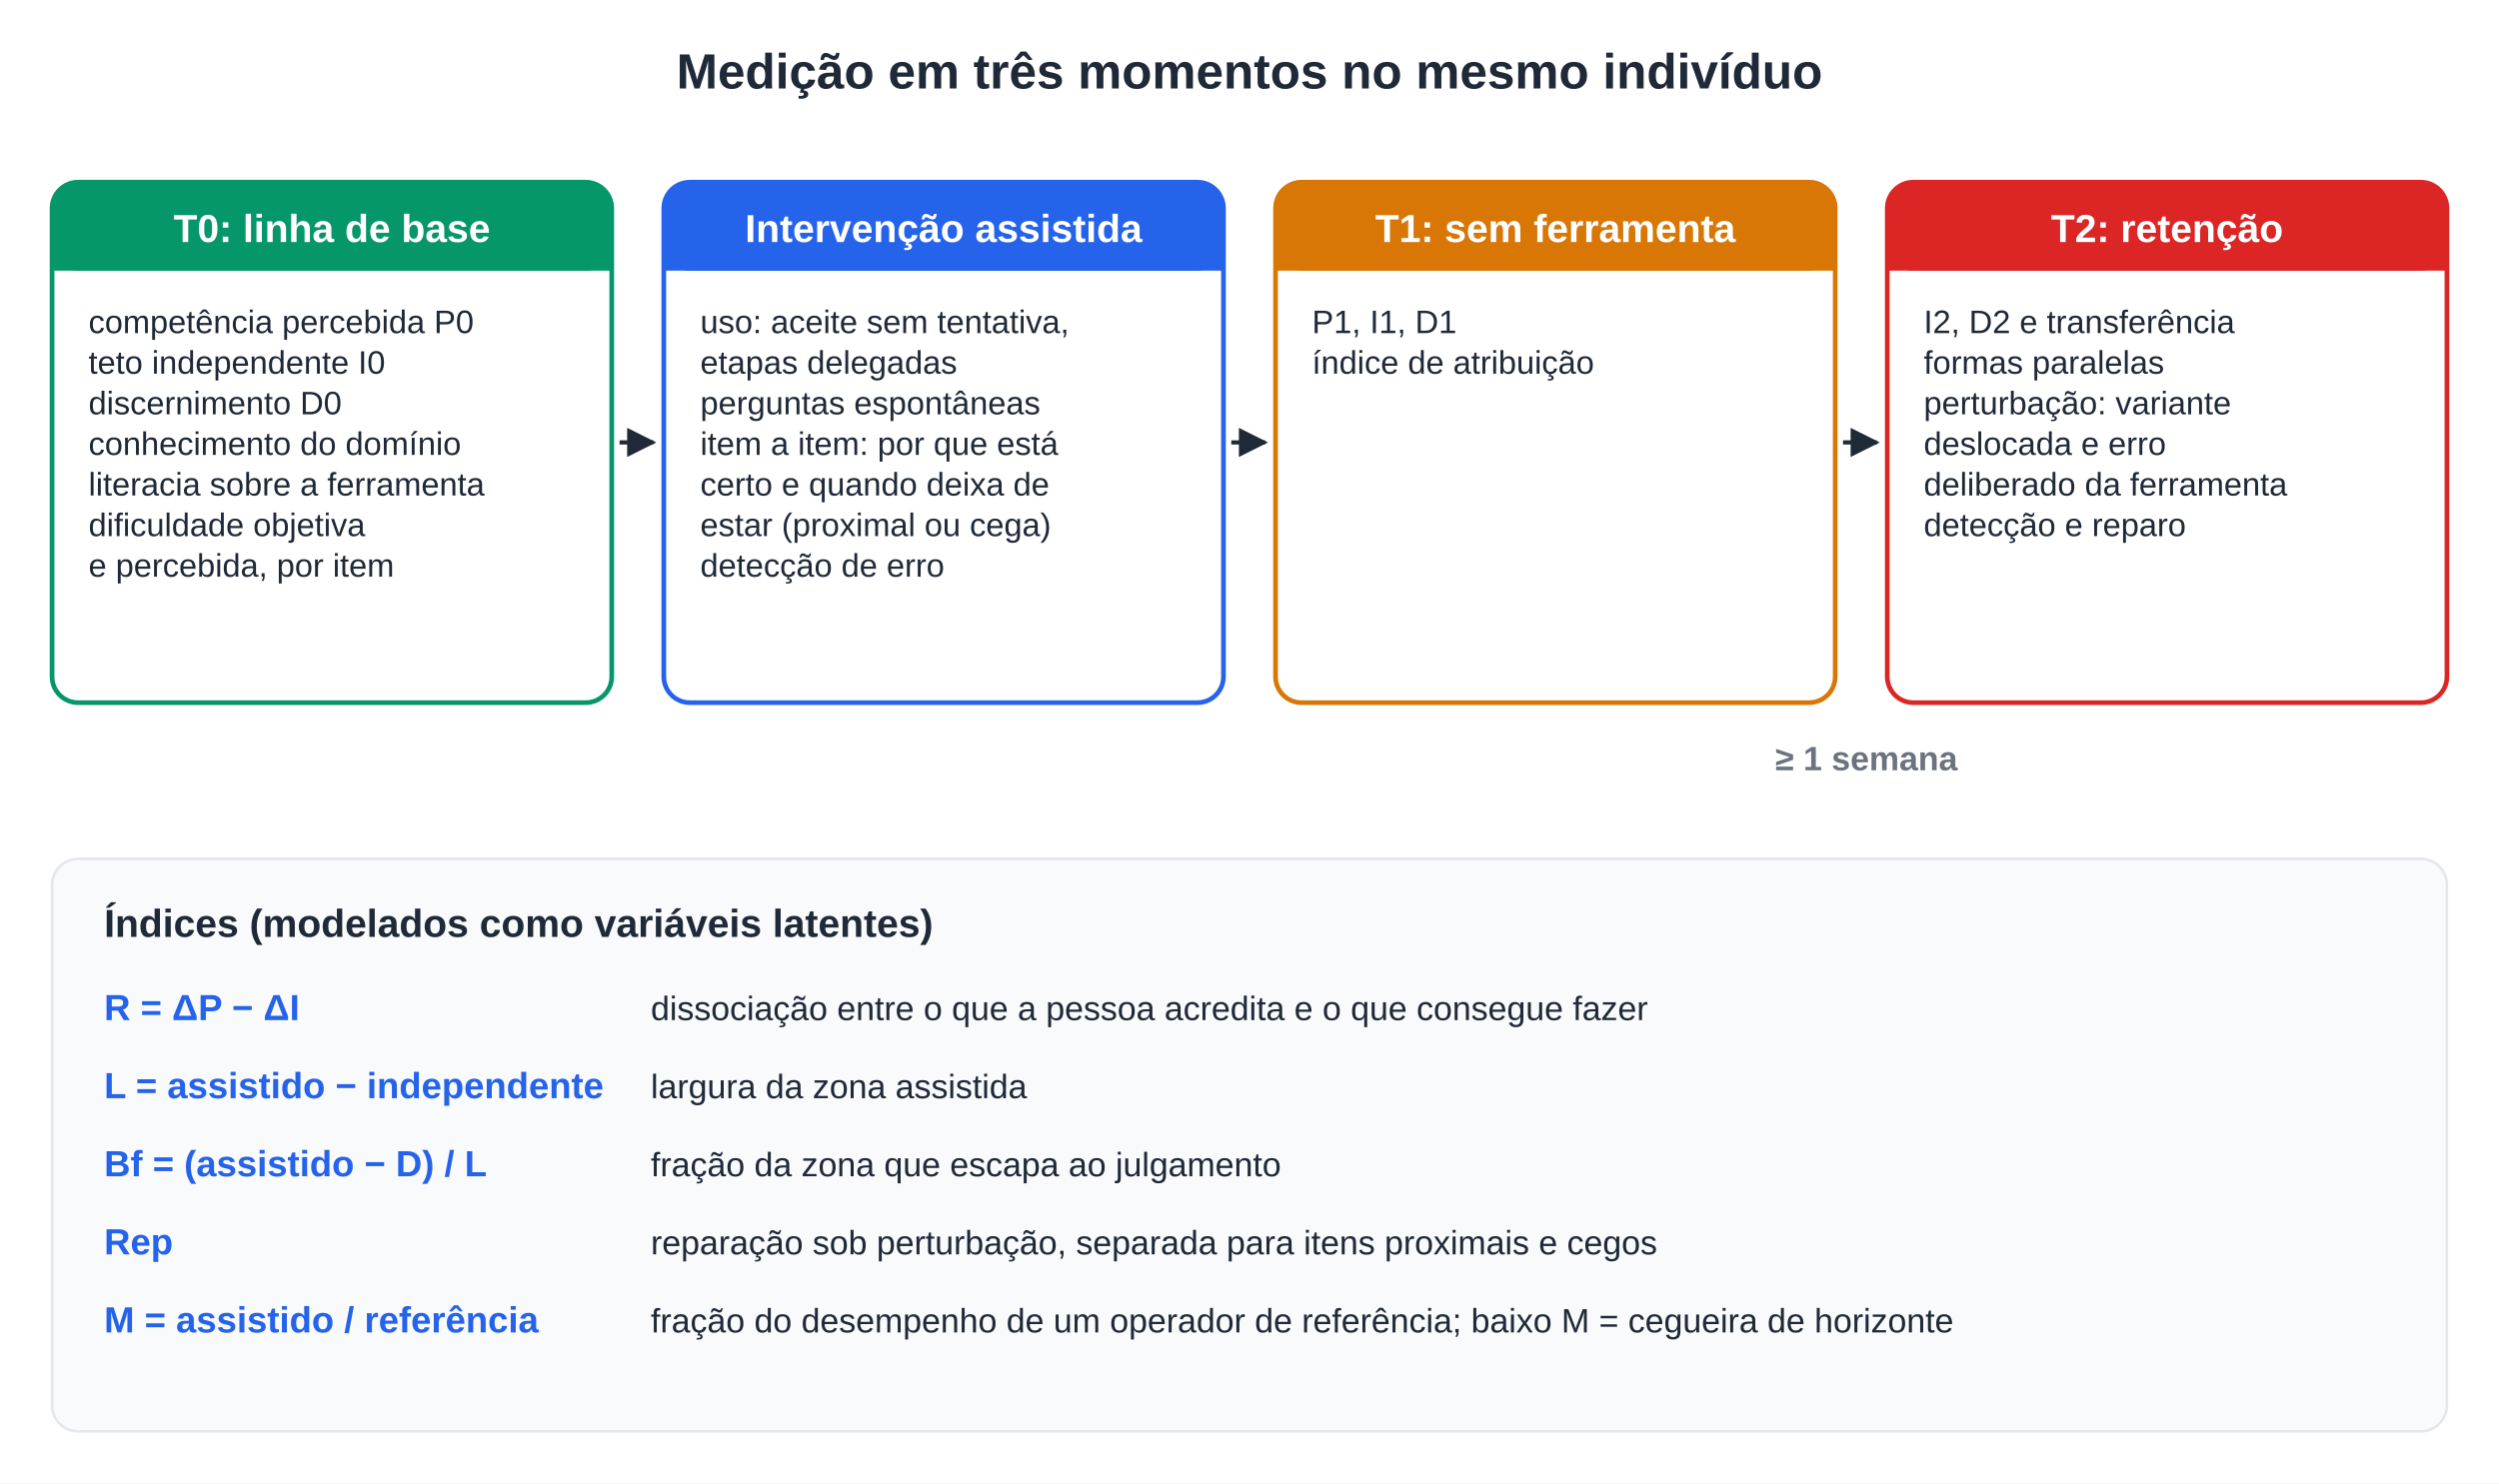
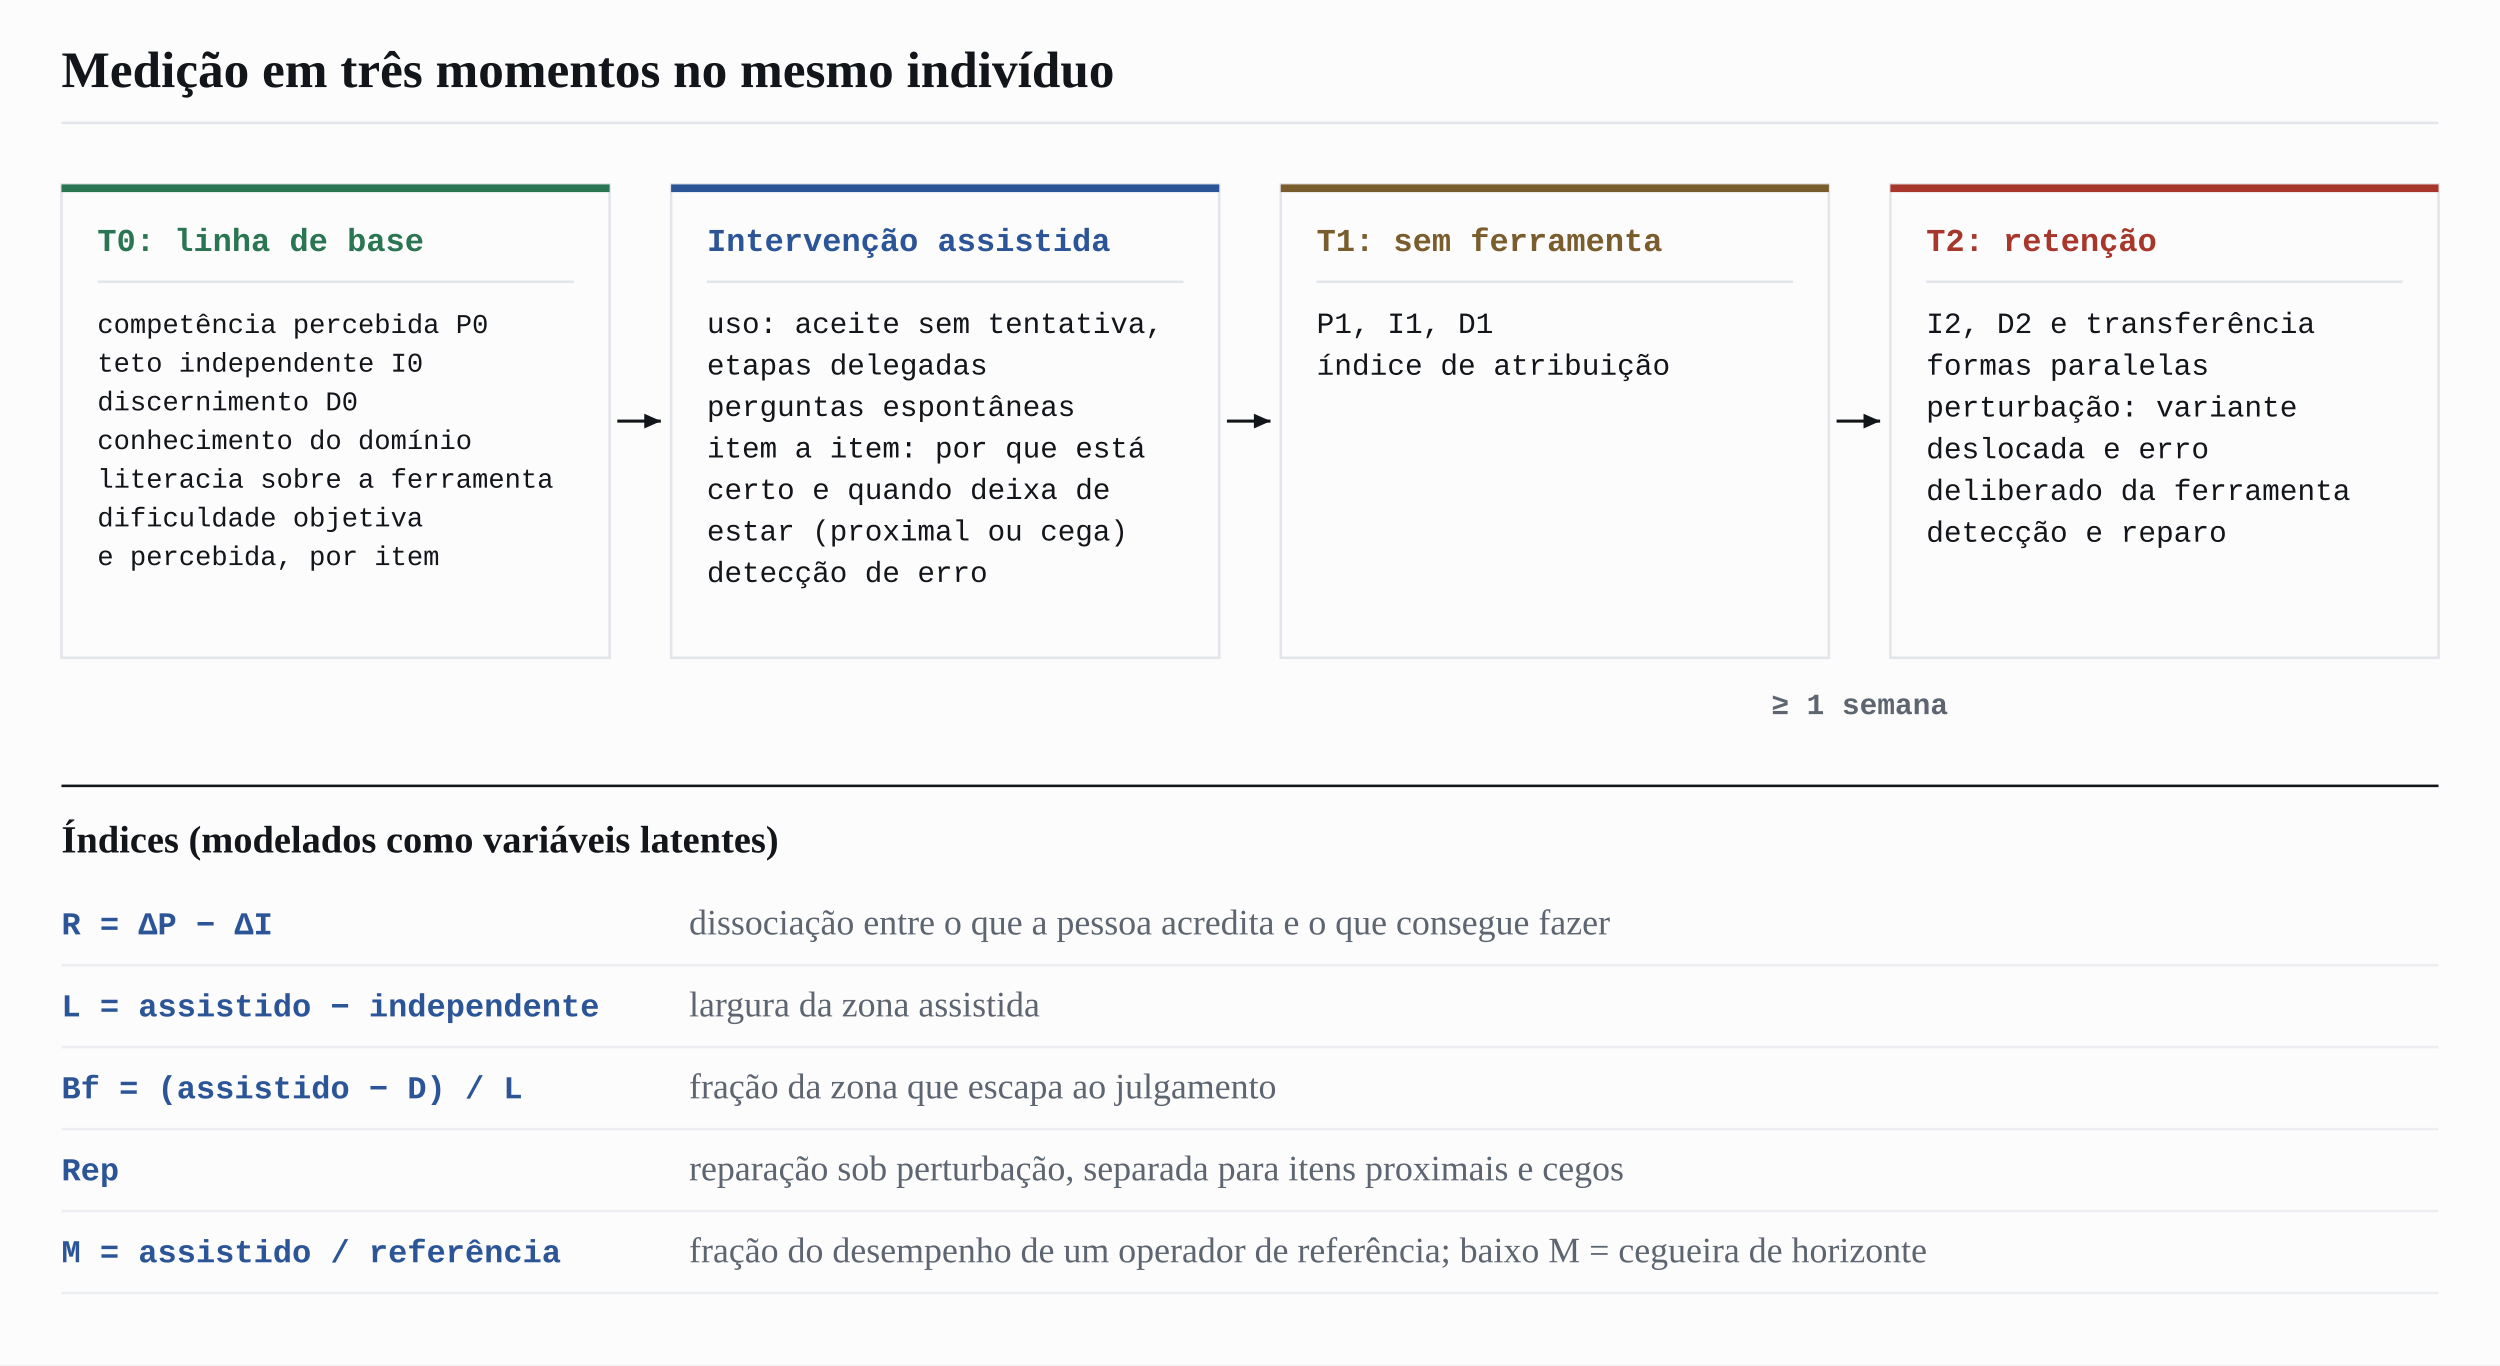
- <svg xmlns="http://www.w3.org/2000/svg" width="960" height="570" viewBox="0 0 960 570" role="img" aria-label="Medição em três momentos no mesmo indivíduo">
+ <svg xmlns="http://www.w3.org/2000/svg" width="976" height="533" viewBox="0 0 976 533" role="img" aria-label="Medição em três momentos no mesmo indivíduo">
  <defs>
-     <pattern id="hatch" width="8" height="8" patternUnits="userSpaceOnUse" patternTransform="rotate(45)">
-       <rect width="8" height="8" fill="#fee2e2" />
-       <line x1="0" y1="0" x2="0" y2="8" stroke="#dc2626" stroke-width="2.2" />
+     <pattern id="hatch" width="7" height="7" patternUnits="userSpaceOnUse" patternTransform="rotate(45)">
+       <rect width="7" height="7" fill="#f3dedb" />
+       <line x1="0" y1="0" x2="0" y2="7" stroke="#a8372b" stroke-width="1.1" stroke-opacity="0.5" />
    </pattern>
-     <marker id="arrow" viewBox="0 0 10 10" refX="9" refY="5" markerWidth="7" markerHeight="7" orient="auto-start-reverse">
-       <path d="M0,0 L10,5 L0,10 z" fill="#1f2937" />
+     <pattern id="dots" width="6" height="6" patternUnits="userSpaceOnUse">
+       <rect width="6" height="6" fill="#e9e1d3" />
+       <circle cx="3" cy="3" r="0.9" fill="#7a5d2c" fill-opacity="0.55" />
+     </pattern>
+     <marker id="arrow" viewBox="0 0 10 10" refX="9" refY="5" markerWidth="6" markerHeight="6" orient="auto-start-reverse">
+       <path d="M0,1 L9,5 L0,9 z" fill="#121519" />
    </marker>
-     <marker id="arrowm" viewBox="0 0 10 10" refX="9" refY="5" markerWidth="7" markerHeight="7" orient="auto-start-reverse">
-       <path d="M0,0 L10,5 L0,10 z" fill="#6b7280" />
+     <marker id="arrowm" viewBox="0 0 10 10" refX="9" refY="5" markerWidth="6" markerHeight="6" orient="auto-start-reverse">
+       <path d="M0,1 L9,5 L0,9 z" fill="#8a929c" />
+     </marker>
+     <marker id="arrowb" viewBox="0 0 10 10" refX="9" refY="5" markerWidth="6" markerHeight="6" orient="auto-start-reverse">
+       <path d="M0,1 L9,5 L0,9 z" fill="#a8372b" />
+     </marker>
+     <marker id="arrowg" viewBox="0 0 10 10" refX="9" refY="5" markerWidth="6" markerHeight="6" orient="auto-start-reverse">
+       <path d="M0,1 L9,5 L0,9 z" fill="#2a7552" />
    </marker>
  </defs>
-   <rect x="0" y="0" width="960" height="570" fill="#ffffff" stroke="none" stroke-width="0" rx="0" />
-   <text x="480.0" y="34" font-family="Arial, Helvetica, sans-serif" font-size="19" fill="#1f2937" text-anchor="middle" font-weight="bold">
-     <tspan x="480.0" dy="0.0">Medição em três momentos no mesmo indivíduo</tspan>
+   <rect x="0.0" y="0.0" width="976.0" height="532.8" fill="#fcfcfd" stroke="none" stroke-width="0" />
+   <text x="24.0" y="34.0" font-family="'Source Serif 4', Georgia, 'Times New Roman', serif" font-size="20" fill="#121519" text-anchor="start" font-weight="600">
+     <tspan x="24.0" dy="0.0">Medição em três momentos no mesmo indivíduo</tspan>
  </text>
-   <rect x="20" y="70" width="215" height="200" fill="#ffffff" stroke="#059669" stroke-width="1.8" rx="10" />
-   <rect x="20" y="70" width="215" height="34" fill="#059669" stroke="none" stroke-width="0" rx="10" />
-   <rect x="20" y="90" width="215" height="14" fill="#059669" stroke="none" stroke-width="0" rx="0" />
-   <text x="127.5" y="93" font-family="Arial, Helvetica, sans-serif" font-size="15" fill="#ffffff" text-anchor="middle" font-weight="bold">
-     <tspan x="127.5" dy="0.0">T0: linha de base</tspan>
+   <line x1="24.0" y1="48.0" x2="952.0" y2="48.0" stroke="#e2e5e9" stroke-width="1" />
+   <rect x="24.0" y="72.0" width="214.0" height="184.8" fill="#fcfcfd" stroke="#e2e5e9" stroke-width="1" />
+   <rect x="24.0" y="72.0" width="214.0" height="3.0" fill="#2a7552" stroke="none" stroke-width="0" />
+   <text x="38.0" y="98.0" font-family="'JetBrains Mono', ui-monospace, SFMono-Regular, Menlo, Consolas, 'Liberation Mono', monospace" font-size="12.5" fill="#2a7552" text-anchor="start" font-weight="700">
+     <tspan x="38.0" dy="0.0">T0: linha de base</tspan>
  </text>
-   <text x="34" y="128" font-family="Arial, Helvetica, sans-serif" font-size="12.5" fill="#1f2937" text-anchor="start" font-weight="normal">
-     <tspan x="34" dy="0.0">competência percebida P0</tspan>
-     <tspan x="34" dy="15.6">teto independente I0</tspan>
-     <tspan x="34" dy="15.6">discernimento D0</tspan>
-     <tspan x="34" dy="15.6">conhecimento do domínio</tspan>
-     <tspan x="34" dy="15.6">literacia sobre a ferramenta</tspan>
-     <tspan x="34" dy="15.6">dificuldade objetiva</tspan>
-     <tspan x="34" dy="15.6">e percebida, por item</tspan>
+   <line x1="38.0" y1="110.0" x2="224.0" y2="110.0" stroke="#e2e5e9" stroke-width="1" />
+   <text x="38.0" y="130.0" font-family="'JetBrains Mono', ui-monospace, SFMono-Regular, Menlo, Consolas, 'Liberation Mono', monospace" font-size="10.6" fill="#121519" text-anchor="start" font-weight="400">
+     <tspan x="38.0" dy="0.0">competência percebida P0</tspan>
+     <tspan x="38.0" dy="15.1">teto independente I0</tspan>
+     <tspan x="38.0" dy="15.1">discernimento D0</tspan>
+     <tspan x="38.0" dy="15.1">conhecimento do domínio</tspan>
+     <tspan x="38.0" dy="15.1">literacia sobre a ferramenta</tspan>
+     <tspan x="38.0" dy="15.1">dificuldade objetiva</tspan>
+     <tspan x="38.0" dy="15.1">e percebida, por item</tspan>
  </text>
-   <line x1="238" y1="170" x2="251" y2="170" stroke="#1f2937" stroke-width="1.6" marker-end="url(#arrow)" />
-   <rect x="255" y="70" width="215" height="200" fill="#ffffff" stroke="#2563eb" stroke-width="1.8" rx="10" />
-   <rect x="255" y="70" width="215" height="34" fill="#2563eb" stroke="none" stroke-width="0" rx="10" />
-   <rect x="255" y="90" width="215" height="14" fill="#2563eb" stroke="none" stroke-width="0" rx="0" />
-   <text x="362.5" y="93" font-family="Arial, Helvetica, sans-serif" font-size="15" fill="#ffffff" text-anchor="middle" font-weight="bold">
-     <tspan x="362.5" dy="0.0">Intervenção assistida</tspan>
+   <line x1="241.0" y1="164.4" x2="258.0" y2="164.4" stroke="#121519" stroke-width="1.2" marker-end="url(#arrow)" />
+   <rect x="262.0" y="72.0" width="214.0" height="184.8" fill="#fcfcfd" stroke="#e2e5e9" stroke-width="1" />
+   <rect x="262.0" y="72.0" width="214.0" height="3.0" fill="#2c5597" stroke="none" stroke-width="0" />
+   <text x="276.0" y="98.0" font-family="'JetBrains Mono', ui-monospace, SFMono-Regular, Menlo, Consolas, 'Liberation Mono', monospace" font-size="12.5" fill="#2c5597" text-anchor="start" font-weight="700">
+     <tspan x="276.0" dy="0.0">Intervenção assistida</tspan>
  </text>
-   <text x="269" y="128" font-family="Arial, Helvetica, sans-serif" font-size="12.5" fill="#1f2937" text-anchor="start" font-weight="normal">
-     <tspan x="269" dy="0.0">uso: aceite sem tentativa,</tspan>
-     <tspan x="269" dy="15.6">etapas delegadas</tspan>
-     <tspan x="269" dy="15.6">perguntas espontâneas</tspan>
-     <tspan x="269" dy="15.6">item a item: por que está</tspan>
-     <tspan x="269" dy="15.6">certo e quando deixa de</tspan>
-     <tspan x="269" dy="15.6">estar (proximal ou cega)</tspan>
-     <tspan x="269" dy="15.6">detecção de erro</tspan>
+   <line x1="276.0" y1="110.0" x2="462.0" y2="110.0" stroke="#e2e5e9" stroke-width="1" />
+   <text x="276.0" y="130.0" font-family="'JetBrains Mono', ui-monospace, SFMono-Regular, Menlo, Consolas, 'Liberation Mono', monospace" font-size="11.41" fill="#121519" text-anchor="start" font-weight="400">
+     <tspan x="276.0" dy="0.0">uso: aceite sem tentativa,</tspan>
+     <tspan x="276.0" dy="16.2">etapas delegadas</tspan>
+     <tspan x="276.0" dy="16.2">perguntas espontâneas</tspan>
+     <tspan x="276.0" dy="16.2">item a item: por que está</tspan>
+     <tspan x="276.0" dy="16.2">certo e quando deixa de</tspan>
+     <tspan x="276.0" dy="16.2">estar (proximal ou cega)</tspan>
+     <tspan x="276.0" dy="16.2">detecção de erro</tspan>
  </text>
-   <line x1="473" y1="170" x2="486" y2="170" stroke="#1f2937" stroke-width="1.6" marker-end="url(#arrow)" />
-   <rect x="490" y="70" width="215" height="200" fill="#ffffff" stroke="#d97706" stroke-width="1.8" rx="10" />
-   <rect x="490" y="70" width="215" height="34" fill="#d97706" stroke="none" stroke-width="0" rx="10" />
-   <rect x="490" y="90" width="215" height="14" fill="#d97706" stroke="none" stroke-width="0" rx="0" />
-   <text x="597.5" y="93" font-family="Arial, Helvetica, sans-serif" font-size="15" fill="#ffffff" text-anchor="middle" font-weight="bold">
-     <tspan x="597.5" dy="0.0">T1: sem ferramenta</tspan>
+   <line x1="479.0" y1="164.4" x2="496.0" y2="164.4" stroke="#121519" stroke-width="1.2" marker-end="url(#arrow)" />
+   <rect x="500.0" y="72.0" width="214.0" height="184.8" fill="#fcfcfd" stroke="#e2e5e9" stroke-width="1" />
+   <rect x="500.0" y="72.0" width="214.0" height="3.0" fill="#7a5d2c" stroke="none" stroke-width="0" />
+   <text x="514.0" y="98.0" font-family="'JetBrains Mono', ui-monospace, SFMono-Regular, Menlo, Consolas, 'Liberation Mono', monospace" font-size="12.5" fill="#7a5d2c" text-anchor="start" font-weight="700">
+     <tspan x="514.0" dy="0.0">T1: sem ferramenta</tspan>
  </text>
-   <text x="504" y="128" font-family="Arial, Helvetica, sans-serif" font-size="12.5" fill="#1f2937" text-anchor="start" font-weight="normal">
-     <tspan x="504" dy="0.0">P1, I1, D1</tspan>
-     <tspan x="504" dy="15.6">índice de atribuição</tspan>
+   <line x1="514.0" y1="110.0" x2="700.0" y2="110.0" stroke="#e2e5e9" stroke-width="1" />
+   <text x="514.0" y="130.0" font-family="'JetBrains Mono', ui-monospace, SFMono-Regular, Menlo, Consolas, 'Liberation Mono', monospace" font-size="11.5" fill="#121519" text-anchor="start" font-weight="400">
+     <tspan x="514.0" dy="0.0">P1, I1, D1</tspan>
+     <tspan x="514.0" dy="16.3">índice de atribuição</tspan>
  </text>
-   <line x1="708" y1="170" x2="721" y2="170" stroke="#1f2937" stroke-width="1.6" marker-end="url(#arrow)" />
-   <rect x="725" y="70" width="215" height="200" fill="#ffffff" stroke="#dc2626" stroke-width="1.8" rx="10" />
-   <rect x="725" y="70" width="215" height="34" fill="#dc2626" stroke="none" stroke-width="0" rx="10" />
-   <rect x="725" y="90" width="215" height="14" fill="#dc2626" stroke="none" stroke-width="0" rx="0" />
-   <text x="832.5" y="93" font-family="Arial, Helvetica, sans-serif" font-size="15" fill="#ffffff" text-anchor="middle" font-weight="bold">
-     <tspan x="832.5" dy="0.0">T2: retenção</tspan>
+   <line x1="717.0" y1="164.4" x2="734.0" y2="164.4" stroke="#121519" stroke-width="1.2" marker-end="url(#arrow)" />
+   <rect x="738.0" y="72.0" width="214.0" height="184.8" fill="#fcfcfd" stroke="#e2e5e9" stroke-width="1" />
+   <rect x="738.0" y="72.0" width="214.0" height="3.0" fill="#a8372b" stroke="none" stroke-width="0" />
+   <text x="752.0" y="98.0" font-family="'JetBrains Mono', ui-monospace, SFMono-Regular, Menlo, Consolas, 'Liberation Mono', monospace" font-size="12.5" fill="#a8372b" text-anchor="start" font-weight="700">
+     <tspan x="752.0" dy="0.0">T2: retenção</tspan>
  </text>
-   <text x="739" y="128" font-family="Arial, Helvetica, sans-serif" font-size="12.5" fill="#1f2937" text-anchor="start" font-weight="normal">
-     <tspan x="739" dy="0.0">I2, D2 e transferência</tspan>
-     <tspan x="739" dy="15.6">formas paralelas</tspan>
-     <tspan x="739" dy="15.6">perturbação: variante</tspan>
-     <tspan x="739" dy="15.6">deslocada e erro</tspan>
-     <tspan x="739" dy="15.6">deliberado da ferramenta</tspan>
-     <tspan x="739" dy="15.6">detecção e reparo</tspan>
+   <line x1="752.0" y1="110.0" x2="938.0" y2="110.0" stroke="#e2e5e9" stroke-width="1" />
+   <text x="752.0" y="130.0" font-family="'JetBrains Mono', ui-monospace, SFMono-Regular, Menlo, Consolas, 'Liberation Mono', monospace" font-size="11.5" fill="#121519" text-anchor="start" font-weight="400">
+     <tspan x="752.0" dy="0.0">I2, D2 e transferência</tspan>
+     <tspan x="752.0" dy="16.3">formas paralelas</tspan>
+     <tspan x="752.0" dy="16.3">perturbação: variante</tspan>
+     <tspan x="752.0" dy="16.3">deslocada e erro</tspan>
+     <tspan x="752.0" dy="16.3">deliberado da ferramenta</tspan>
+     <tspan x="752.0" dy="16.3">detecção e reparo</tspan>
  </text>
-   <text x="717" y="296" font-family="Arial, Helvetica, sans-serif" font-size="13" fill="#6b7280" text-anchor="middle" font-weight="bold">
-     <tspan x="717" dy="0.0">≥ 1 semana</tspan>
+   <text x="726.0" y="278.8" font-family="'JetBrains Mono', ui-monospace, SFMono-Regular, Menlo, Consolas, 'Liberation Mono', monospace" font-size="11.5" fill="#5d6570" text-anchor="middle" font-weight="700">
+     <tspan x="726.0" dy="0.0">≥ 1 semana</tspan>
  </text>
-   <rect x="20" y="330" width="920" height="220" fill="#f9fafb" stroke="#e5e7eb" stroke-width="1" rx="10" />
-   <text x="40" y="360" font-family="Arial, Helvetica, sans-serif" font-size="15" fill="#1f2937" text-anchor="start" font-weight="bold">
-     <tspan x="40" dy="0.0">Índices (modelados como variáveis latentes)</tspan>
+   <line x1="24.0" y1="306.8" x2="952.0" y2="306.8" stroke="#121519" stroke-width="1" />
+   <text x="24.0" y="332.8" font-family="'Source Serif 4', Georgia, 'Times New Roman', serif" font-size="15" fill="#121519" text-anchor="start" font-weight="600">
+     <tspan x="24.0" dy="0.0">Índices (modelados como variáveis latentes)</tspan>
  </text>
-   <text x="40" y="392" font-family="Arial, Helvetica, sans-serif" font-size="14" fill="#2563eb" text-anchor="start" font-weight="bold">
-     <tspan x="40" dy="0.0">R = ΔP − ΔI</tspan>
+   <text x="24.0" y="364.8" font-family="'JetBrains Mono', ui-monospace, SFMono-Regular, Menlo, Consolas, 'Liberation Mono', monospace" font-size="12.5" fill="#2c5597" text-anchor="start" font-weight="700">
+     <tspan x="24.0" dy="0.0">R = ΔP − ΔI</tspan>
  </text>
-   <text x="250" y="392" font-family="Arial, Helvetica, sans-serif" font-size="13" fill="#1f2937" text-anchor="start" font-weight="normal">
-     <tspan x="250" dy="0.0">dissociação entre o que a pessoa acredita e o que consegue fazer</tspan>
+   <text x="269.0" y="364.8" font-family="'Source Serif 4', Georgia, 'Times New Roman', serif" font-size="14" fill="#5d6570" text-anchor="start" font-weight="400">
+     <tspan x="269.0" dy="0.0">dissociação entre o que a pessoa acredita e o que consegue fazer</tspan>
  </text>
-   <text x="40" y="422" font-family="Arial, Helvetica, sans-serif" font-size="14" fill="#2563eb" text-anchor="start" font-weight="bold">
-     <tspan x="40" dy="0.0">L = assistido − independente</tspan>
+   <line x1="24.0" y1="376.8" x2="952.0" y2="376.8" stroke="#eceef1" stroke-width="1" />
+   <text x="24.0" y="396.8" font-family="'JetBrains Mono', ui-monospace, SFMono-Regular, Menlo, Consolas, 'Liberation Mono', monospace" font-size="12.5" fill="#2c5597" text-anchor="start" font-weight="700">
+     <tspan x="24.0" dy="0.0">L = assistido − independente</tspan>
  </text>
-   <text x="250" y="422" font-family="Arial, Helvetica, sans-serif" font-size="13" fill="#1f2937" text-anchor="start" font-weight="normal">
-     <tspan x="250" dy="0.0">largura da zona assistida</tspan>
+   <text x="269.0" y="396.8" font-family="'Source Serif 4', Georgia, 'Times New Roman', serif" font-size="14" fill="#5d6570" text-anchor="start" font-weight="400">
+     <tspan x="269.0" dy="0.0">largura da zona assistida</tspan>
  </text>
-   <text x="40" y="452" font-family="Arial, Helvetica, sans-serif" font-size="14" fill="#2563eb" text-anchor="start" font-weight="bold">
-     <tspan x="40" dy="0.0">Bf = (assistido − D) / L</tspan>
+   <line x1="24.0" y1="408.8" x2="952.0" y2="408.8" stroke="#eceef1" stroke-width="1" />
+   <text x="24.0" y="428.8" font-family="'JetBrains Mono', ui-monospace, SFMono-Regular, Menlo, Consolas, 'Liberation Mono', monospace" font-size="12.5" fill="#2c5597" text-anchor="start" font-weight="700">
+     <tspan x="24.0" dy="0.0">Bf = (assistido − D) / L</tspan>
  </text>
-   <text x="250" y="452" font-family="Arial, Helvetica, sans-serif" font-size="13" fill="#1f2937" text-anchor="start" font-weight="normal">
-     <tspan x="250" dy="0.0">fração da zona que escapa ao julgamento</tspan>
+   <text x="269.0" y="428.8" font-family="'Source Serif 4', Georgia, 'Times New Roman', serif" font-size="14" fill="#5d6570" text-anchor="start" font-weight="400">
+     <tspan x="269.0" dy="0.0">fração da zona que escapa ao julgamento</tspan>
  </text>
-   <text x="40" y="482" font-family="Arial, Helvetica, sans-serif" font-size="14" fill="#2563eb" text-anchor="start" font-weight="bold">
-     <tspan x="40" dy="0.0">Rep</tspan>
+   <line x1="24.0" y1="440.8" x2="952.0" y2="440.8" stroke="#eceef1" stroke-width="1" />
+   <text x="24.0" y="460.8" font-family="'JetBrains Mono', ui-monospace, SFMono-Regular, Menlo, Consolas, 'Liberation Mono', monospace" font-size="12.5" fill="#2c5597" text-anchor="start" font-weight="700">
+     <tspan x="24.0" dy="0.0">Rep</tspan>
  </text>
-   <text x="250" y="482" font-family="Arial, Helvetica, sans-serif" font-size="13" fill="#1f2937" text-anchor="start" font-weight="normal">
-     <tspan x="250" dy="0.0">reparação sob perturbação, separada para itens proximais e cegos</tspan>
+   <text x="269.0" y="460.8" font-family="'Source Serif 4', Georgia, 'Times New Roman', serif" font-size="14" fill="#5d6570" text-anchor="start" font-weight="400">
+     <tspan x="269.0" dy="0.0">reparação sob perturbação, separada para itens proximais e cegos</tspan>
  </text>
-   <text x="40" y="512" font-family="Arial, Helvetica, sans-serif" font-size="14" fill="#2563eb" text-anchor="start" font-weight="bold">
-     <tspan x="40" dy="0.0">M = assistido / referência</tspan>
+   <line x1="24.0" y1="472.8" x2="952.0" y2="472.8" stroke="#eceef1" stroke-width="1" />
+   <text x="24.0" y="492.8" font-family="'JetBrains Mono', ui-monospace, SFMono-Regular, Menlo, Consolas, 'Liberation Mono', monospace" font-size="12.5" fill="#2c5597" text-anchor="start" font-weight="700">
+     <tspan x="24.0" dy="0.0">M = assistido / referência</tspan>
  </text>
-   <text x="250" y="512" font-family="Arial, Helvetica, sans-serif" font-size="13" fill="#1f2937" text-anchor="start" font-weight="normal">
-     <tspan x="250" dy="0.0">fração do desempenho de um operador de referência; baixo M = cegueira de horizonte</tspan>
+   <text x="269.0" y="492.8" font-family="'Source Serif 4', Georgia, 'Times New Roman', serif" font-size="14" fill="#5d6570" text-anchor="start" font-weight="400">
+     <tspan x="269.0" dy="0.0">fração do desempenho de um operador de referência; baixo M = cegueira de horizonte</tspan>
  </text>
+   <line x1="24.0" y1="504.8" x2="952.0" y2="504.8" stroke="#eceef1" stroke-width="1" />
</svg>
